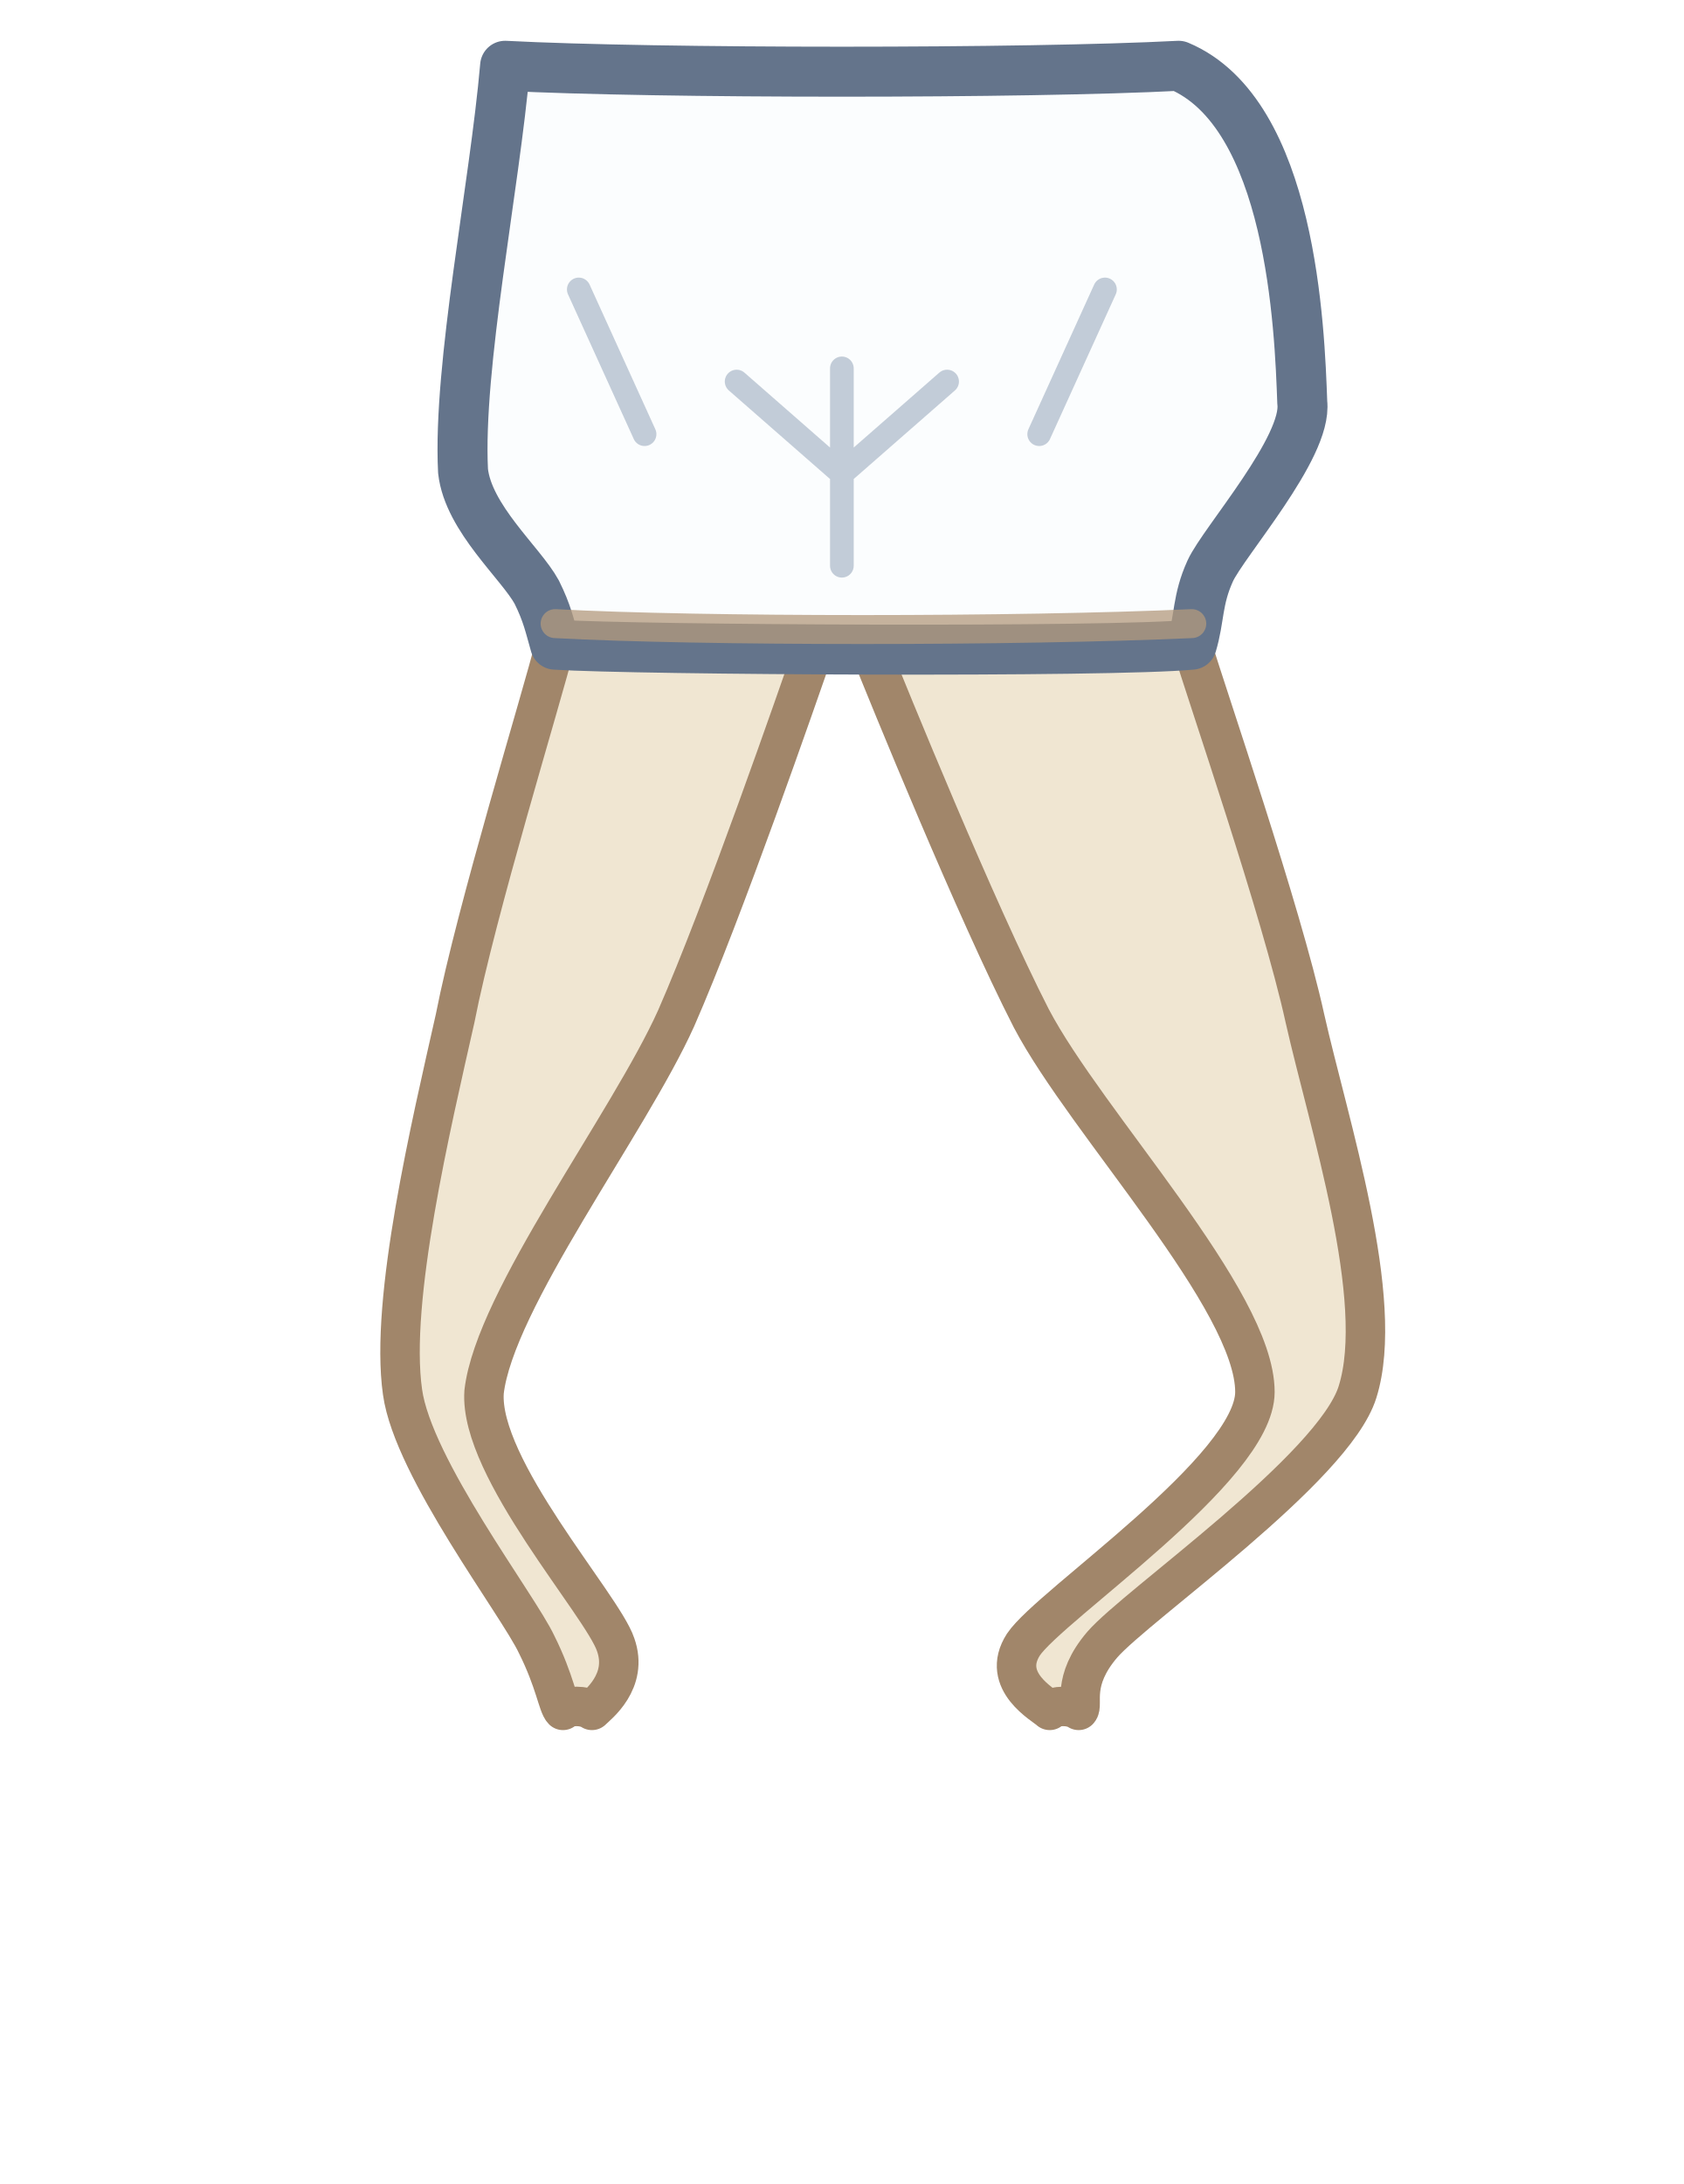
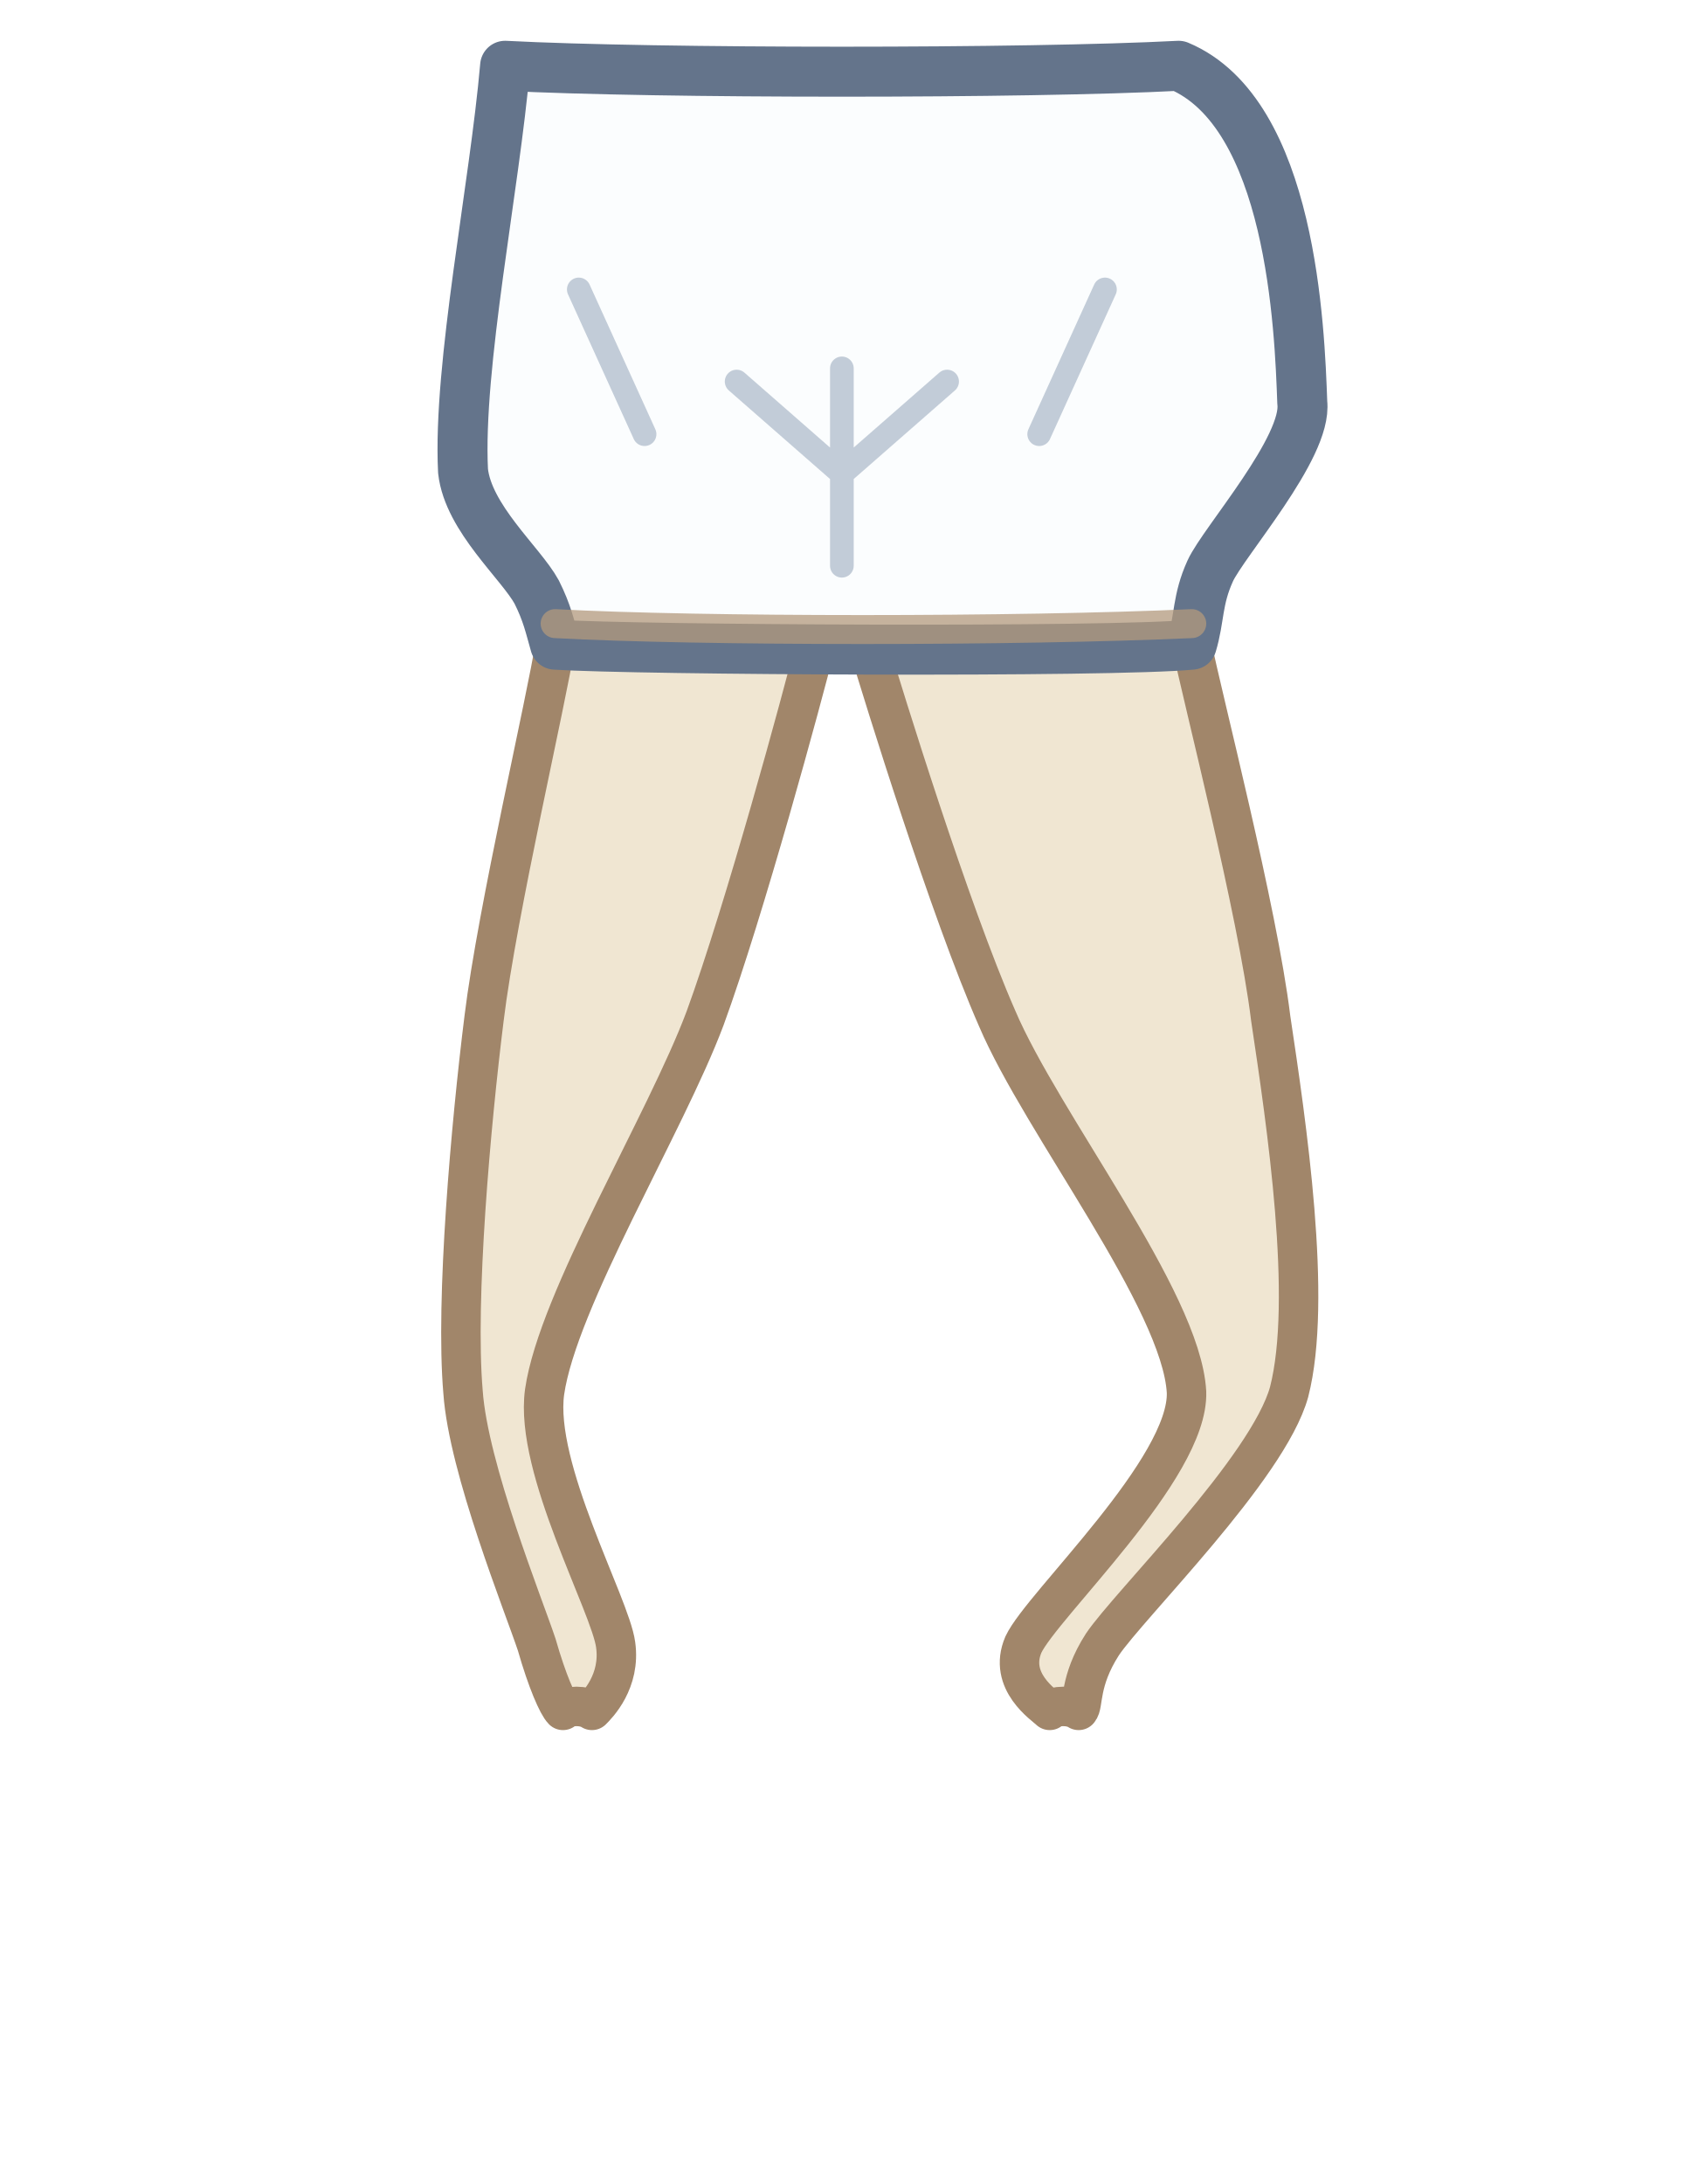
<svg xmlns="http://www.w3.org/2000/svg" viewBox="0 1.5 64 83" width="64" height="83" data-tooth-fdi="46" data-view="lateral" role="img">
  <g>
-     <path d="M33.0 24.0 C33.0 24.6 32.3 24.2 33.0 26.0 C33.8 28.0 37.1 36.1 39.2 40.2 C41.3 44.2 47.7 50.9 47.7 54.4 C47.7 57.3 39.9 62.5 38.9 64.0 C38.0 65.4 39.7 66.3 39.9 66.5 C40.1 66.3 40.7 66.3 41.0 66.5 C41.2 66.3 40.7 65.4 41.9 64.0 C43.2 62.5 50.7 57.3 51.6 54.4 C52.7 50.9 50.5 44.2 49.6 40.2 C48.7 36.1 45.9 28.0 45.3 26.0 C44.8 24.2 45.3 24.6 45.3 24.0 C43.9 23.8 34.4 23.8 33.0 24.0 Z" fill="#f0e6d2" stroke="#a1866a" stroke-width="1.5" stroke-linecap="round" stroke-linejoin="round" data-part="root" data-root-index="0" />
-     <path d="M21.1 24.0 C21.1 24.6 21.5 24.2 21.1 26.0 C20.6 28.0 18.1 36.1 17.3 40.2 C16.4 44.2 14.8 50.9 15.3 54.4 C15.7 57.3 19.7 62.5 20.4 64.0 C21.1 65.4 21.2 66.3 21.4 66.5 C21.6 66.3 22.2 66.3 22.5 66.5 C22.7 66.3 23.9 65.4 23.4 64.0 C22.9 62.5 18.2 57.3 18.4 54.4 C18.8 50.9 23.9 44.2 25.7 40.2 C27.5 36.1 30.3 28.0 31.0 26.0 C31.6 24.2 31.0 24.6 31.0 24.0 C29.9 23.8 22.2 23.8 21.1 24.0 Z" fill="#f0e6d2" stroke="#a1866a" stroke-width="1.5" stroke-linecap="round" stroke-linejoin="round" data-part="root" data-root-index="1" />
+     <path d="M33.0 24.0 C33.0 24.6 32.5 24.2 33.0 26.0 C33.6 28.0 36.1 36.1 37.9 40.2 C39.6 44.2 44.9 50.9 45.1 54.4 C45.2 57.3 39.6 62.5 38.9 64.0 C38.3 65.4 39.7 66.3 39.9 66.5 C40.1 66.3 40.7 66.3 41.0 66.5 C41.2 66.3 41.0 65.4 41.9 64.0 C42.9 62.5 48.2 57.3 49.0 54.4 C49.9 50.9 48.9 44.2 48.3 40.2 C47.8 36.1 45.7 28.0 45.3 26.0 C45.0 24.2 45.3 24.6 45.3 24.0 C43.9 23.8 34.4 23.8 33.0 24.0 Z" fill="#f0e6d2" stroke="#a1866a" stroke-width="1.5" stroke-linecap="round" stroke-linejoin="round" data-part="root" data-root-index="0" />
+     <path d="M21.1 24.0 C21.1 24.6 21.4 24.2 21.1 26.0 C20.8 28.0 18.9 36.1 18.4 40.2 C17.9 44.2 17.3 50.9 17.6 54.4 C17.8 57.3 19.9 62.5 20.4 64.0 C20.8 65.4 21.2 66.3 21.4 66.5 C21.6 66.3 22.2 66.3 22.5 66.5 C22.7 66.3 23.6 65.4 23.4 64.0 C23.2 62.5 20.3 57.3 20.7 54.4 C21.2 50.9 25.3 44.2 26.8 40.2 C28.3 36.1 30.5 28.0 31.0 26.0 C31.5 24.2 31.0 24.6 31.0 24.0 C29.9 23.8 22.2 23.8 21.1 24.0 Z" fill="#f0e6d2" stroke="#a1866a" stroke-width="1.5" stroke-linecap="round" stroke-linejoin="round" data-part="root" data-root-index="1" />
    <path d="M19.2 4.0 C24.9 4.3 39.1 4.3 44.8 4.0 C49.1 5.8 49.4 14.0 49.5 16.8 C49.7 18.5 46.5 22.1 46.0 23.2 C45.5 24.3 45.6 25.0 45.3 26.0 C42.2 26.3 24.2 26.2 21.1 26.0 C20.9 25.3 20.8 24.8 20.4 24.0 C19.8 22.9 17.8 21.2 17.6 19.4 C17.4 15.4 18.8 8.6 19.2 4.0 Z" fill="#fbfdfe" stroke="#64748b" stroke-width="1.9" stroke-linecap="round" stroke-linejoin="round" data-part="crown" />
    <path d="M22.0 12.5 L24.5 18.0 M42.0 12.5 L39.5 18.0 M32.0 15.5 V23.0 M28.0 16.0 L32.0 19.5 L36.0 16.0" fill="none" stroke="#94a3b8" stroke-width="0.9" stroke-opacity="0.55" stroke-linecap="round" data-part="surface" />
    <path d="M21.1 25.2 C26.6 25.5 38.7 25.5 45.3 25.2" fill="none" stroke="#b39a7c" stroke-width="1.1" stroke-opacity="0.75" stroke-linecap="round" data-part="cervical" />
  </g>
</svg>
